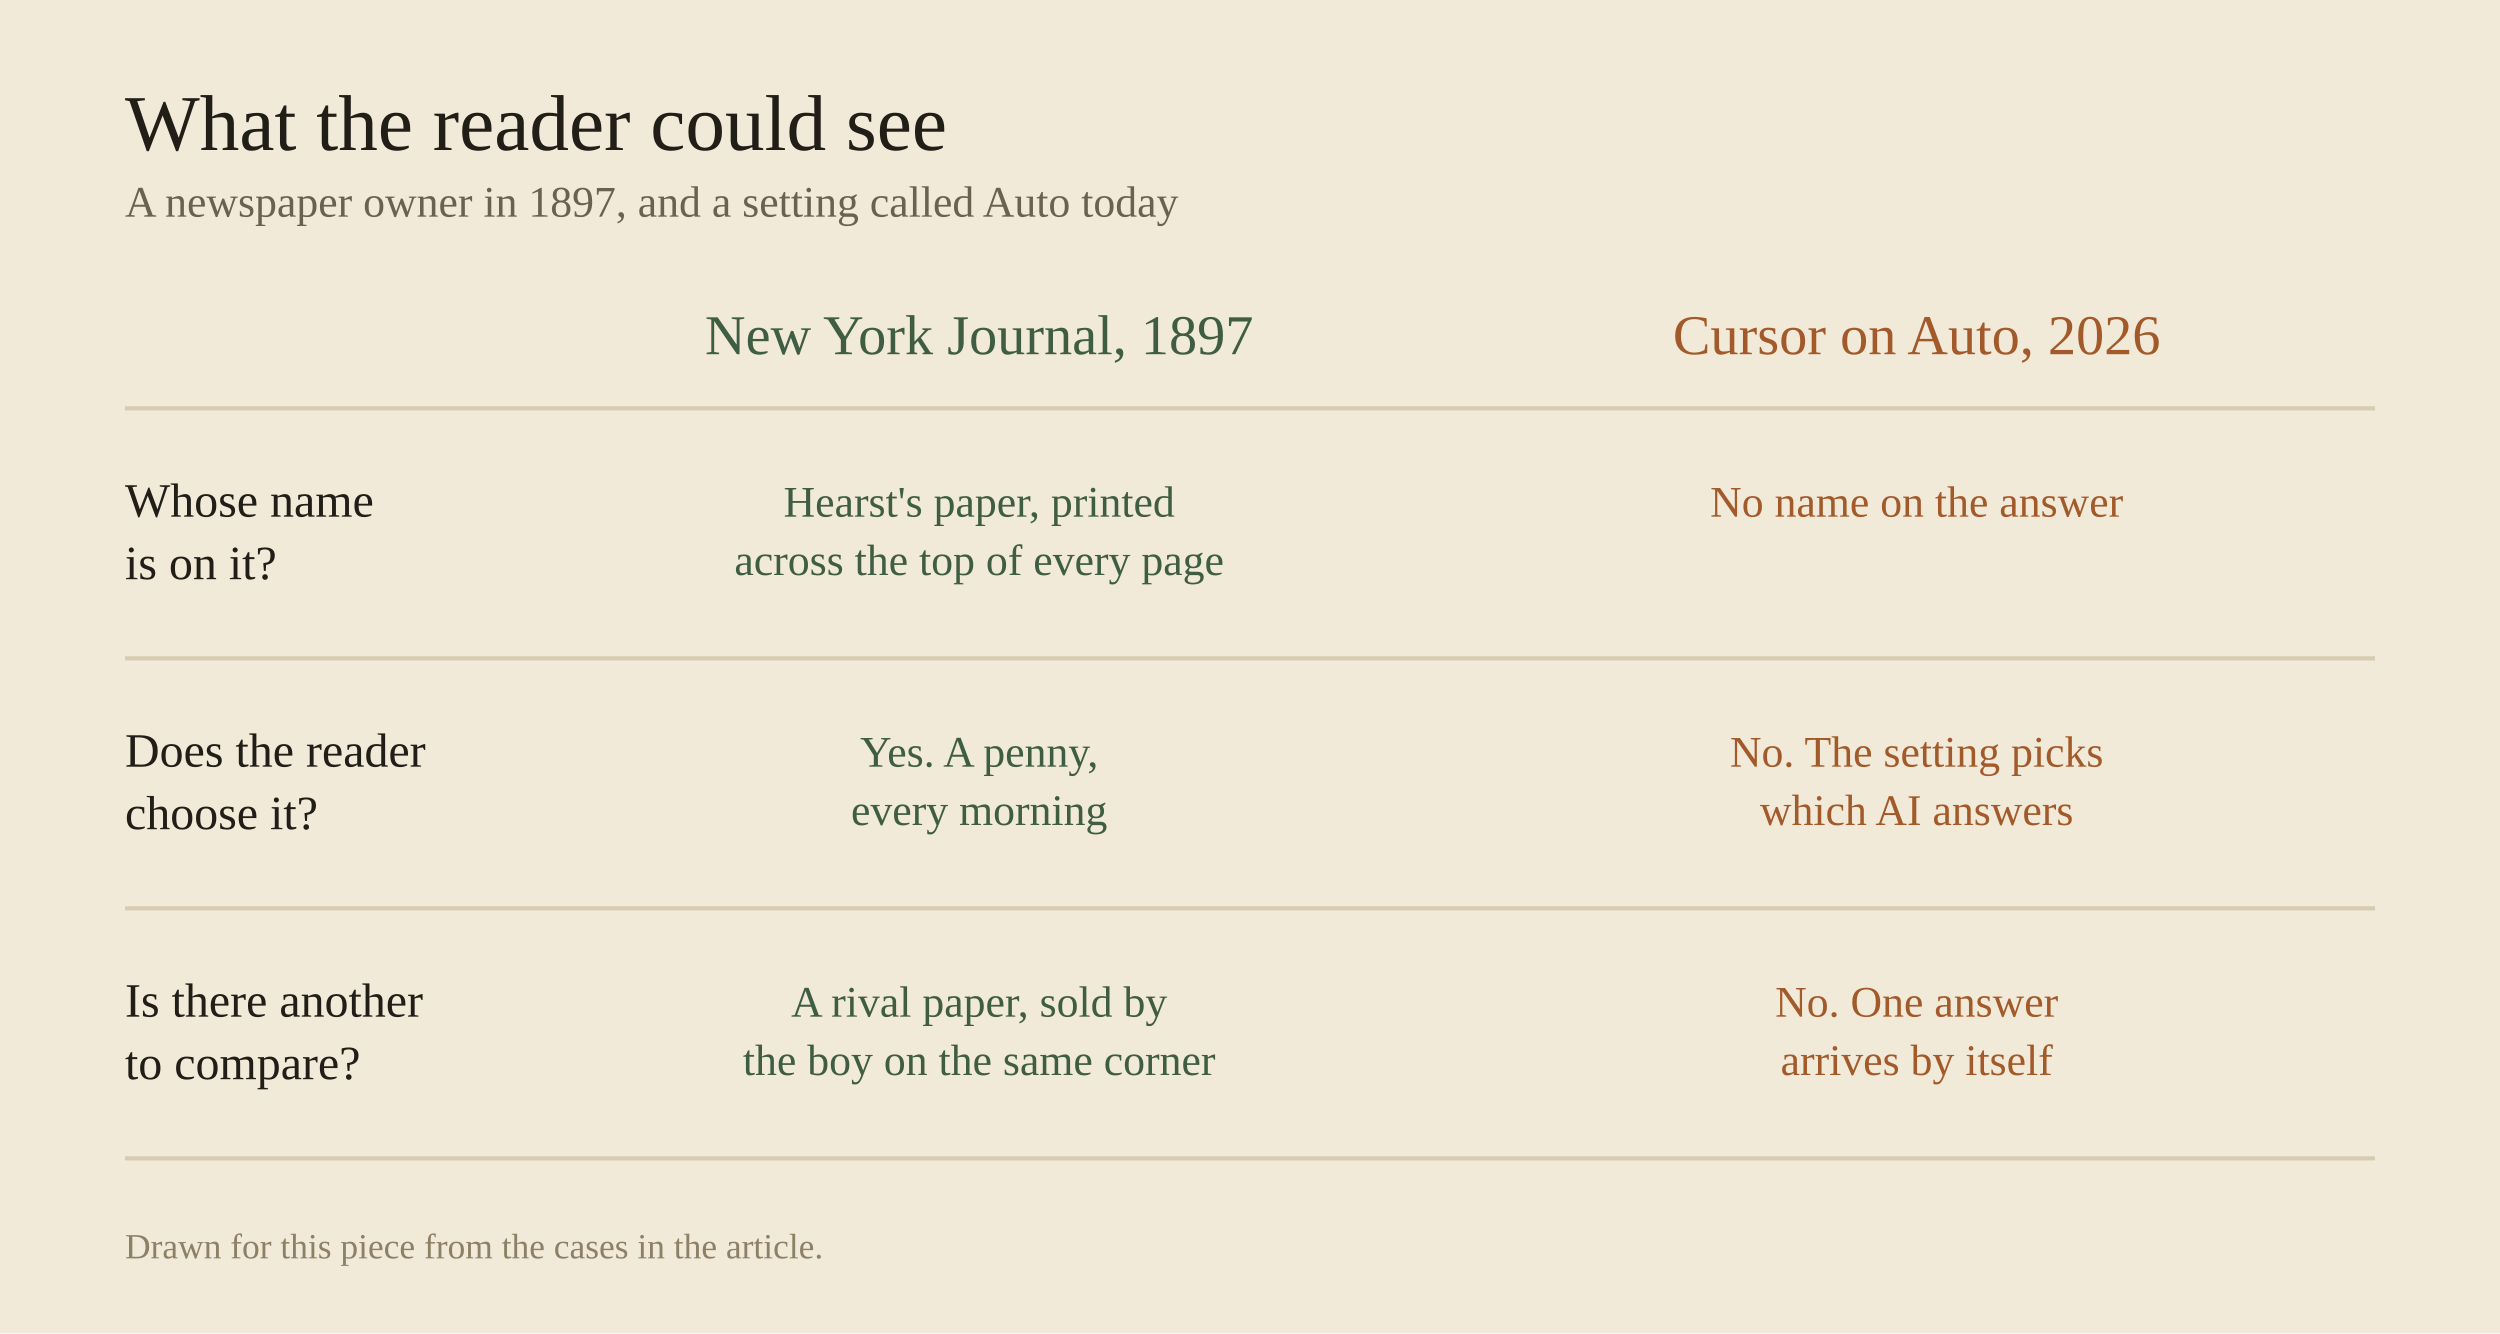
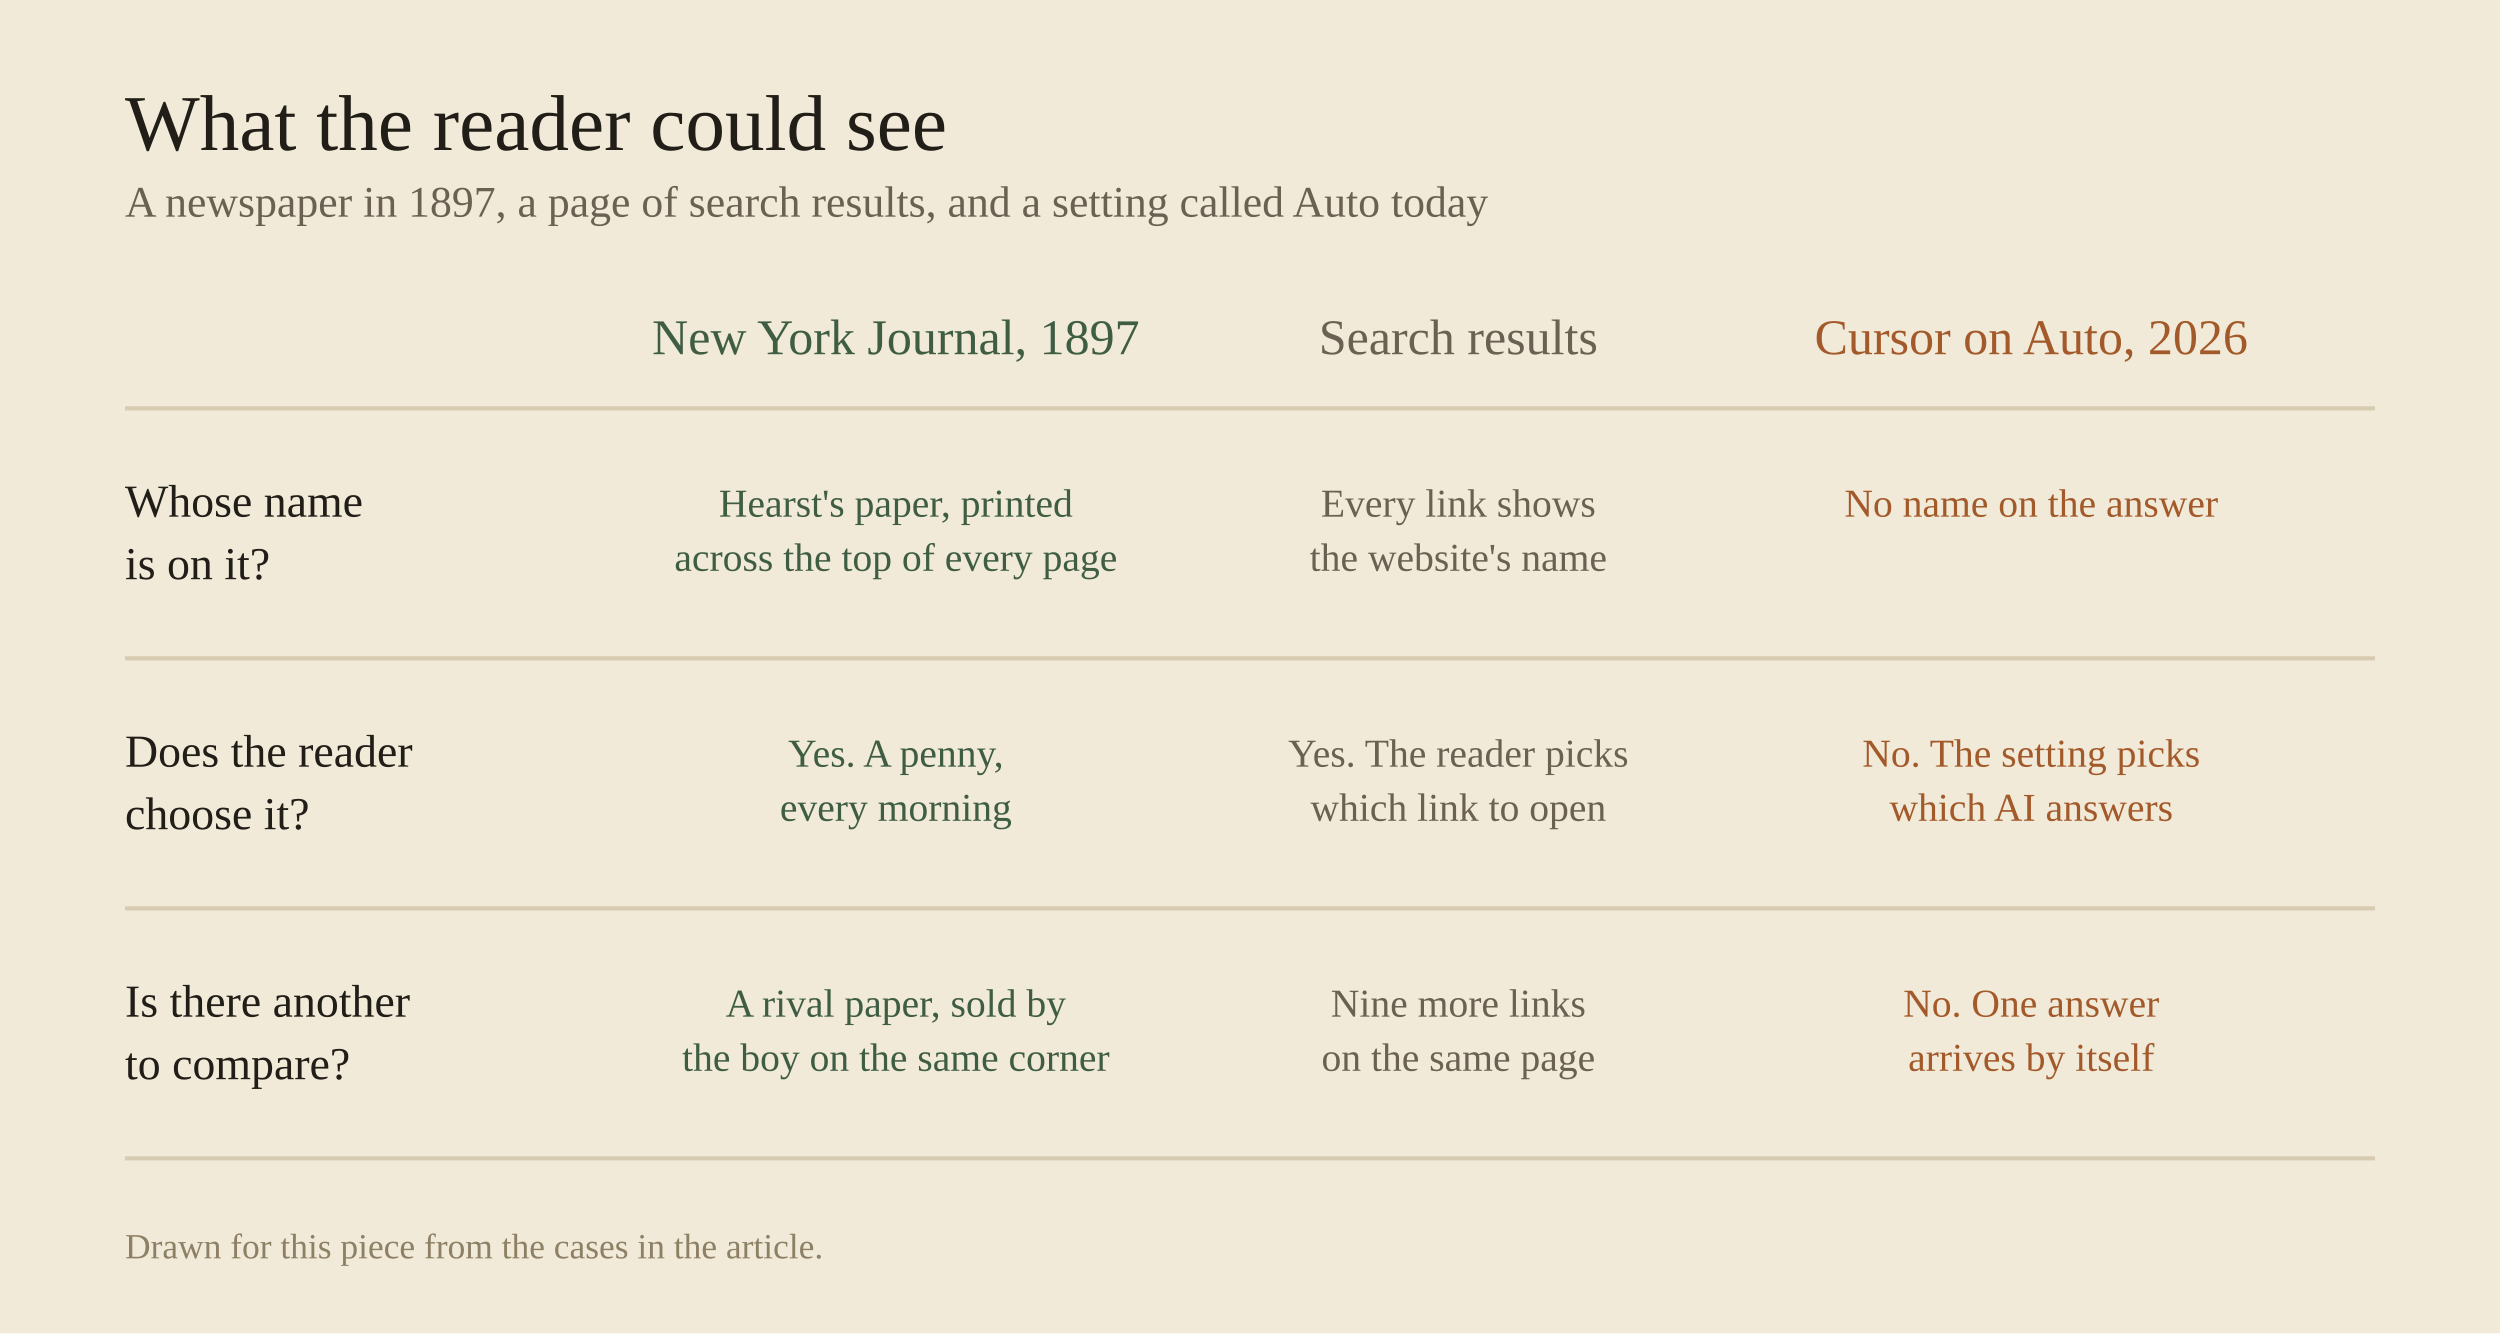
<svg xmlns="http://www.w3.org/2000/svg" width="1200" height="640" viewBox="0 0 1200 640">
  <rect width="1200" height="640" fill="#f1ead9" />
  <g font-family="Georgia, 'Times New Roman', serif" fill="#211d17">
    <text x="60" y="72" font-size="38">What the reader could see</text>
-     <text x="60" y="104" font-size="21" fill="#6b6153">A newspaper owner in 1897, and a setting called Auto today</text>
+     <text x="60" y="104" font-size="21" fill="#6b6153">A newspaper in 1897, a page of search results, and a setting called Auto today</text>
  </g>
  <g font-family="Georgia, 'Times New Roman', serif">
-     <text x="470" y="170" font-size="27" fill="#3f5d43" text-anchor="middle">New York Journal, 1897</text>
-     <text x="920" y="170" font-size="27" fill="#a35a2a" text-anchor="middle">Cursor on Auto, 2026</text>
+     <g font-size="24" text-anchor="middle">
+       <text x="430" y="170" fill="#3f5d43">New York Journal, 1897</text>
+       <text x="700" y="170" fill="#6b6153">Search results</text>
+       <text x="975" y="170" fill="#a35a2a">Cursor on Auto, 2026</text>
+     </g>
    <g stroke="#d7cbb2" stroke-width="2">
      <line x1="60" y1="196" x2="1140" y2="196" />
      <line x1="60" y1="316" x2="1140" y2="316" />
      <line x1="60" y1="436" x2="1140" y2="436" />
      <line x1="60" y1="556" x2="1140" y2="556" />
    </g>
-     <g font-size="23" fill="#211d17">
+     <g font-size="22" fill="#211d17">
      <text x="60" y="248">Whose name</text>
      <text x="60" y="278">is on it?</text>
      <text x="60" y="368">Does the reader</text>
      <text x="60" y="398">choose it?</text>
      <text x="60" y="488">Is there another</text>
      <text x="60" y="518">to compare?</text>
    </g>
-     <g font-size="21" fill="#3f5d43" text-anchor="middle">
-       <text x="470" y="248">Hearst's paper, printed</text>
-       <text x="470" y="276">across the top of every page</text>
-       <text x="470" y="368">Yes. A penny,</text>
-       <text x="470" y="396">every morning</text>
-       <text x="470" y="488">A rival paper, sold by</text>
-       <text x="470" y="516">the boy on the same corner</text>
+     <g font-size="19" fill="#3f5d43" text-anchor="middle">
+       <text x="430" y="248">Hearst's paper, printed</text>
+       <text x="430" y="274">across the top of every page</text>
+       <text x="430" y="368">Yes. A penny,</text>
+       <text x="430" y="394">every morning</text>
+       <text x="430" y="488">A rival paper, sold by</text>
+       <text x="430" y="514">the boy on the same corner</text>
    </g>
-     <g font-size="21" fill="#a35a2a" text-anchor="middle">
-       <text x="920" y="248">No name on the answer</text>
-       <text x="920" y="368">No. The setting picks</text>
-       <text x="920" y="396">which AI answers</text>
-       <text x="920" y="488">No. One answer</text>
-       <text x="920" y="516">arrives by itself</text>
+     <g font-size="19" fill="#6b6153" text-anchor="middle">
+       <text x="700" y="248">Every link shows</text>
+       <text x="700" y="274">the website's name</text>
+       <text x="700" y="368">Yes. The reader picks</text>
+       <text x="700" y="394">which link to open</text>
+       <text x="700" y="488">Nine more links</text>
+       <text x="700" y="514">on the same page</text>
+     </g>
+     <g font-size="19" fill="#a35a2a" text-anchor="middle">
+       <text x="975" y="248">No name on the answer</text>
+       <text x="975" y="368">No. The setting picks</text>
+       <text x="975" y="394">which AI answers</text>
+       <text x="975" y="488">No. One answer</text>
+       <text x="975" y="514">arrives by itself</text>
    </g>
  </g>
  <text x="60" y="604" font-family="Georgia, 'Times New Roman', serif" font-size="17" fill="#8d8065">Drawn for this piece from the cases in the article.</text>
</svg>
